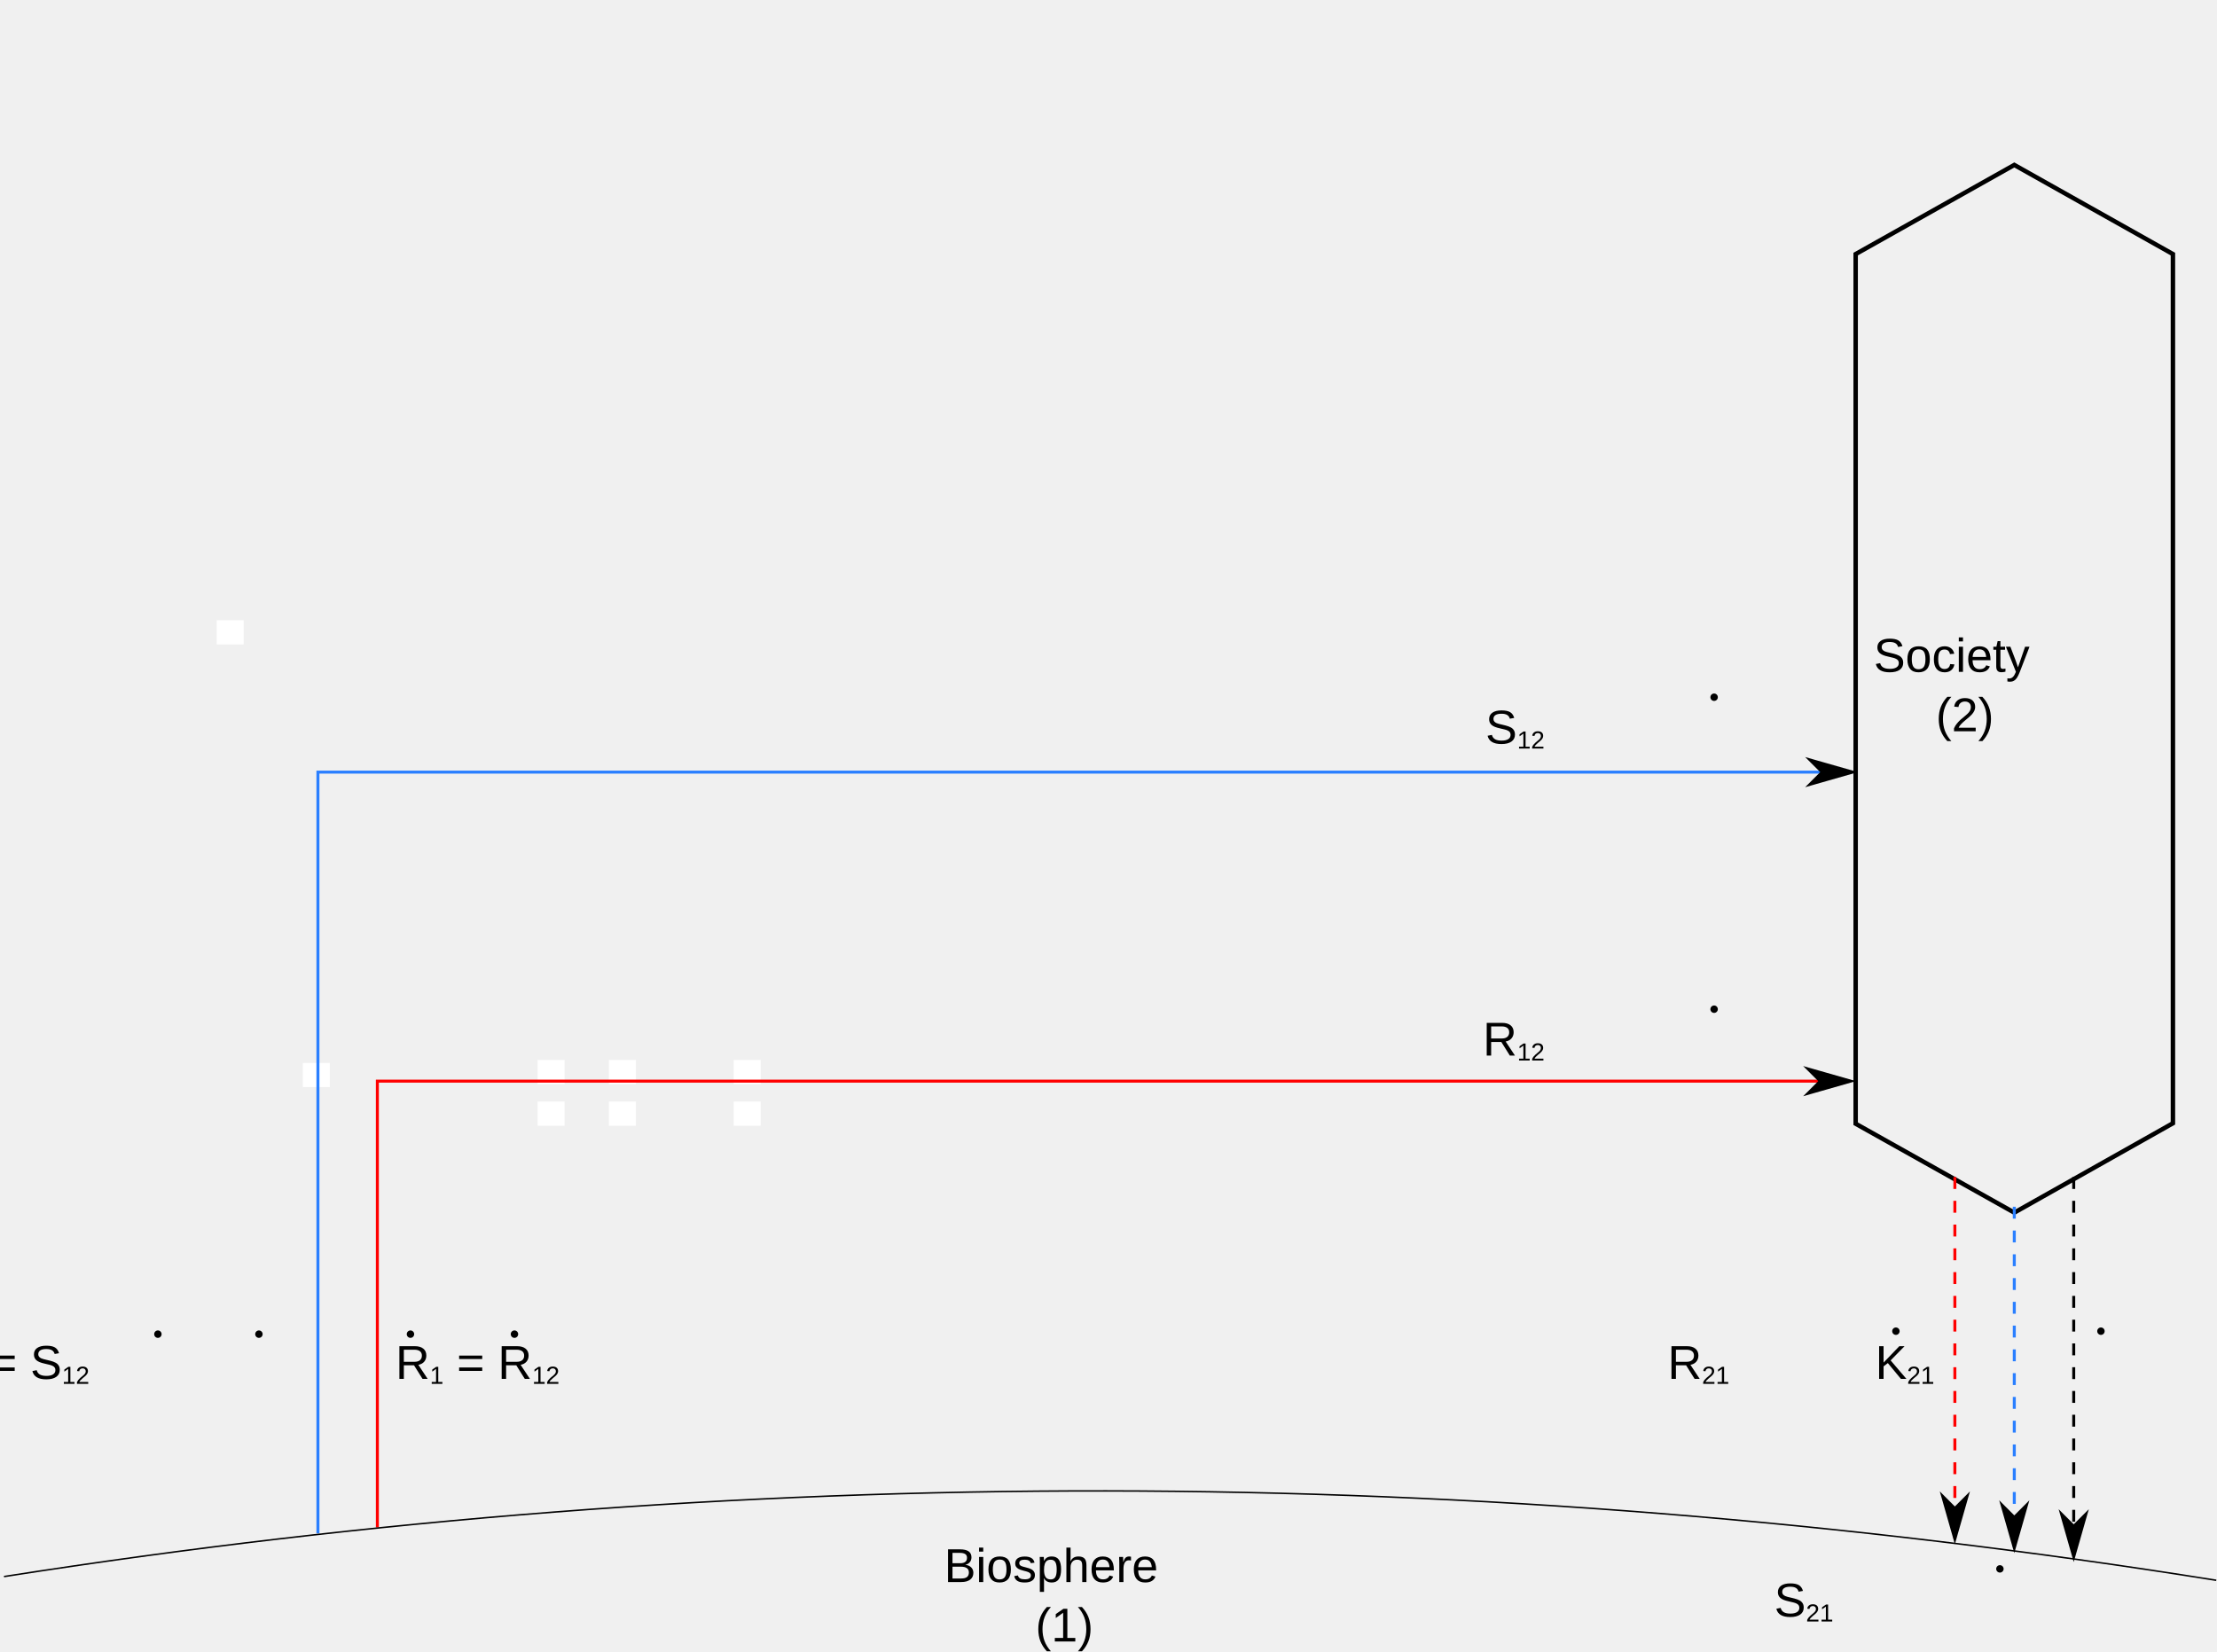
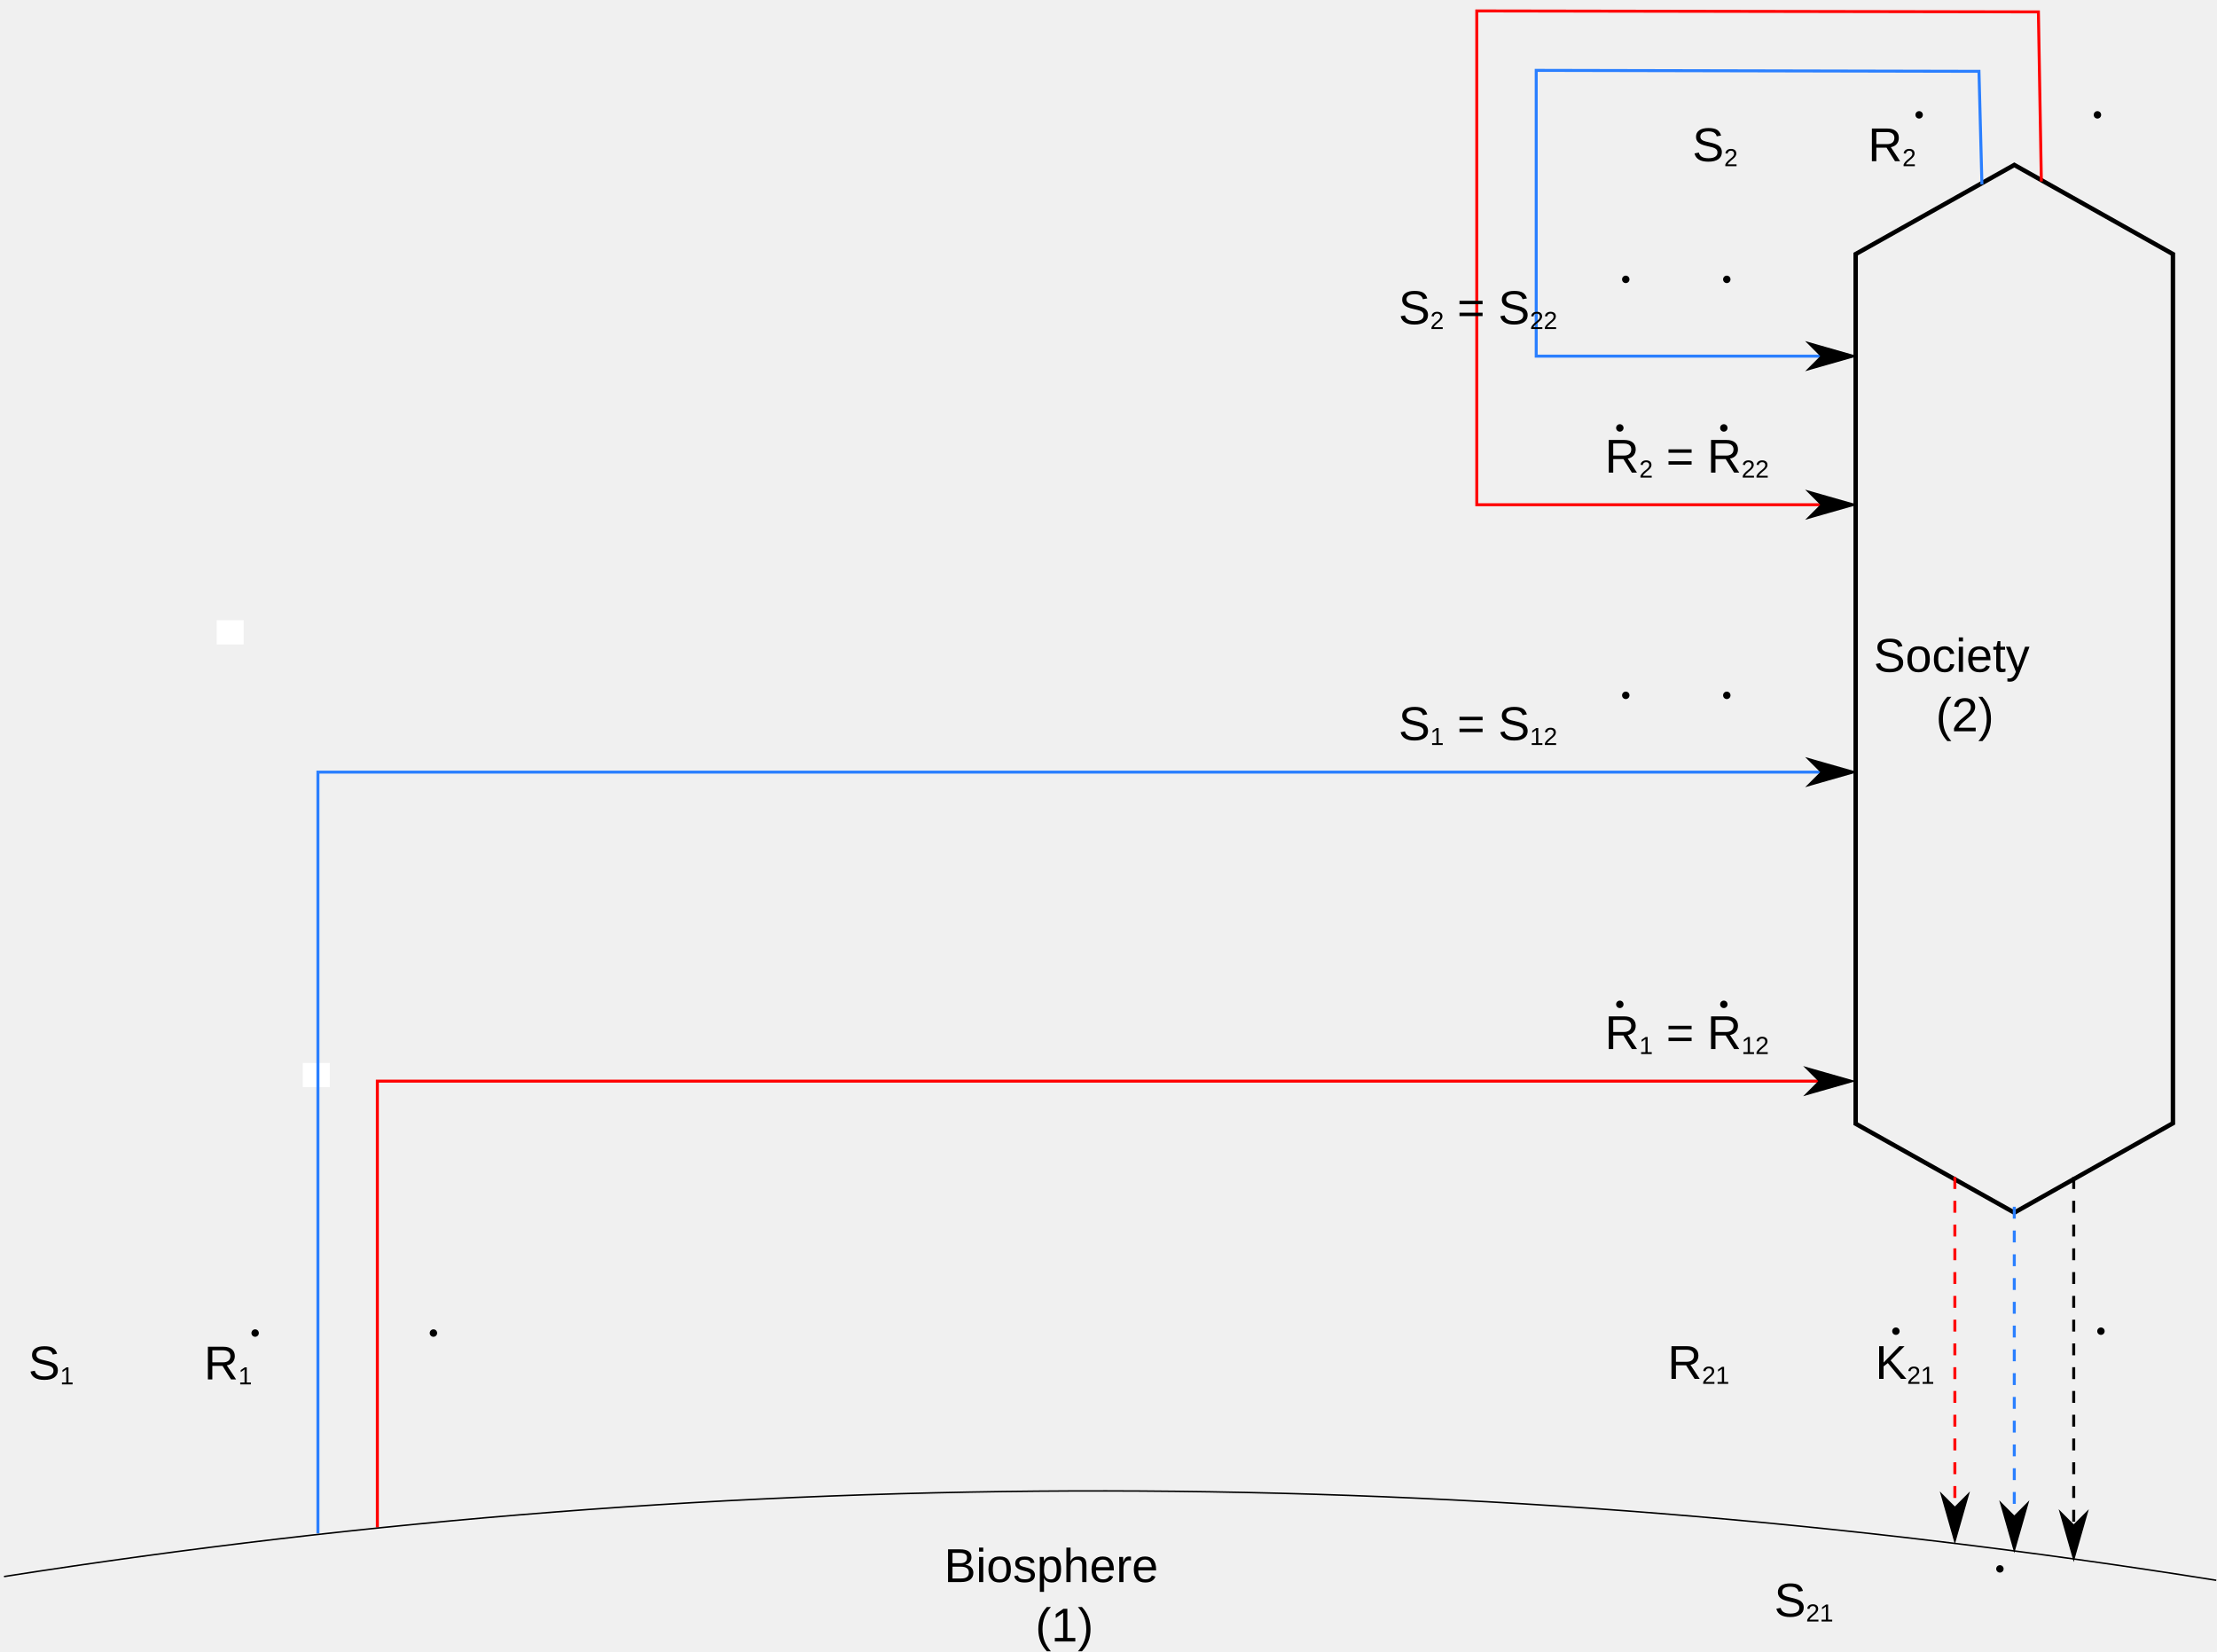
<svg xmlns="http://www.w3.org/2000/svg" version="1.1" width="1492.215" height="1111.64" id="svg2" xml:space="preserve">
  <defs id="defs6">
    <marker orient="auto" refY="0" refX="0" id="Arrow1Lstart" style="overflow:visible">
      <path id="path4143" d="M 0,0 5,-5 -12.5,0 5,5 0,0 z" style="fill-rule:evenodd;stroke:#000000;stroke-width:1pt;marker-start:none" transform="matrix(0.8,0,0,0.8,10,0)" />
    </marker>
    <marker orient="auto" refY="0" refX="0" id="Arrow1Lend" style="overflow:visible">
      <path id="path4132" d="M 0,0 5,-5 -12.5,0 5,5 0,0 z" style="fill-rule:evenodd;stroke:#000000;stroke-width:1pt;marker-start:none" transform="matrix(-0.8,0,0,-0.8,-10,0)" />
    </marker>
    <marker style="overflow:visible" id="InfiniteLineStart" refX="0" refY="0" orient="auto">
      <g id="g4065" transform="translate(-13,0)">
        <circle d="M 3.8,0 C 3.8,0.442 3.442,0.8 3,0.8 2.558,0.8 2.2,0.442 2.2,0 c 0,-0.442 0.358,-0.8 0.8,-0.8 0.442,0 0.8,0.358 0.8,0.8 z" id="circle4067" r="0.8" cy="0" cx="3" />
        <circle d="M 7.3,0 C 7.3,0.442 6.942,0.8 6.5,0.8 6.058,0.8 5.7,0.442 5.7,0 c 0,-0.442 0.358,-0.8 0.8,-0.8 0.442,0 0.8,0.358 0.8,0.8 z" id="circle4069" r="0.8" cy="0" cx="6.5" />
        <circle d="M 10.8,0 C 10.8,0.442 10.442,0.8 10,0.8 9.558,0.8 9.2,0.442 9.2,0 c 0,-0.442 0.358,-0.8 0.8,-0.8 0.442,0 0.8,0.358 0.8,0.8 z" id="circle4071" r="0.8" cy="0" cx="10" />
      </g>
    </marker>
    <marker orient="auto" refY="0" refX="0" id="InfiniteLineStart-3" style="overflow:visible">
      <g transform="translate(-13,0)" id="g4065-9">
        <circle cx="3" cy="0" r="0.8" id="circle4067-9" d="M 3.8,0 C 3.8,0.442 3.442,0.8 3,0.8 2.558,0.8 2.2,0.442 2.2,0 c 0,-0.442 0.358,-0.8 0.8,-0.8 0.442,0 0.8,0.358 0.8,0.8 z" />
        <circle cx="6.5" cy="0" r="0.8" id="circle4069-7" d="M 7.3,0 C 7.3,0.442 6.942,0.8 6.5,0.8 6.058,0.8 5.7,0.442 5.7,0 c 0,-0.442 0.358,-0.8 0.8,-0.8 0.442,0 0.8,0.358 0.8,0.8 z" />
        <circle cx="10" cy="0" r="0.8" id="circle4071-0" d="M 10.8,0 C 10.8,0.442 10.442,0.8 10,0.8 9.558,0.8 9.2,0.442 9.2,0 c 0,-0.442 0.358,-0.8 0.8,-0.8 0.442,0 0.8,0.358 0.8,0.8 z" />
      </g>
    </marker>
    <marker style="overflow:visible" id="Arrow1Lend-0" refX="0" refY="0" orient="auto">
      <path transform="matrix(-0.8,0,0,-0.8,-10,0)" style="fill-rule:evenodd;stroke:#000000;stroke-width:1pt;marker-start:none" d="M 0,0 5,-5 -12.5,0 5,5 0,0 z" id="path4132-2" />
    </marker>
    <marker style="overflow:visible" id="Arrow1Lstart-7" refX="0" refY="0" orient="auto">
      <path transform="matrix(0.8,0,0,0.8,10,0)" style="fill-rule:evenodd;stroke:#000000;stroke-width:1pt;marker-start:none" d="M 0,0 5,-5 -12.5,0 5,5 0,0 z" id="path4143-9" />
    </marker>
    <marker style="overflow:visible" id="EmptyDiamondL" refX="0" refY="0" orient="auto">
      <path transform="scale(0.8,0.8)" style="fill:#ffffff;fill-rule:evenodd;stroke:#000000;stroke-width:1pt;marker-start:none" d="M 0,-7.071 -7.071,0 0,7.071 7.071,0 0,-7.071 z" id="path4169" />
    </marker>
    <marker orient="auto" refY="0" refX="0" id="InfiniteLineStart-0" style="overflow:visible">
      <g transform="translate(-13,0)" id="g4065-5">
        <circle cx="3" cy="0" r="0.8" id="circle4067-6" d="M 3.8,0 C 3.8,0.442 3.442,0.8 3,0.8 2.558,0.8 2.2,0.442 2.2,0 c 0,-0.442 0.358,-0.8 0.8,-0.8 0.442,0 0.8,0.358 0.8,0.8 z" />
        <circle cx="6.5" cy="0" r="0.8" id="circle4069-78" d="M 7.3,0 C 7.3,0.442 6.942,0.8 6.5,0.8 6.058,0.8 5.7,0.442 5.7,0 c 0,-0.442 0.358,-0.8 0.8,-0.8 0.442,0 0.8,0.358 0.8,0.8 z" />
        <circle cx="10" cy="0" r="0.8" id="circle4071-06" d="M 10.8,0 C 10.8,0.442 10.442,0.8 10,0.8 9.558,0.8 9.2,0.442 9.2,0 c 0,-0.442 0.358,-0.8 0.8,-0.8 0.442,0 0.8,0.358 0.8,0.8 z" />
      </g>
    </marker>
    <marker style="overflow:visible" id="Arrow1Lend-7" refX="0" refY="0" orient="auto">
      <path transform="matrix(-0.8,0,0,-0.8,-10,0)" style="fill-rule:evenodd;stroke:#000000;stroke-width:1pt;marker-start:none" d="M 0,0 5,-5 -12.5,0 5,5 0,0 z" id="path4132-0" />
    </marker>
    <marker style="overflow:visible" id="Arrow1Lstart-0" refX="0" refY="0" orient="auto">
      <path transform="matrix(0.8,0,0,0.8,10,0)" style="fill-rule:evenodd;stroke:#000000;stroke-width:1pt;marker-start:none" d="M 0,0 5,-5 -12.5,0 5,5 0,0 z" id="path4143-5" />
    </marker>
  </defs>
  <g transform="matrix(1.25,0,0,-1.25,862.4153,701.1359)" id="g10">
    <g id="g12">
-       <rect style="fill:#ffffff;fill-opacity:1;stroke:none" id="rect5371" width="14.543" height="13.012" x="-400.47" y="9.886" transform="scale(1,-1)" />
-       <rect transform="scale(1,-1)" y="9.886" x="-362.07" height="13.012" width="14.543" id="rect5373" style="fill:#ffffff;fill-opacity:1;stroke:none" />
-       <rect style="fill:#ffffff;fill-opacity:1;stroke:none" id="rect5375" width="14.543" height="13.012" x="-294.87" y="9.886" transform="scale(1,-1)" />
-       <rect transform="scale(1,-1)" y="32.286" x="-400.47" height="13.012" width="14.543" id="rect5377" style="fill:#ffffff;fill-opacity:1;stroke:none" />
-       <rect style="fill:#ffffff;fill-opacity:1;stroke:none" id="rect5379" width="14.543" height="13.012" x="-362.07" y="32.286" transform="scale(1,-1)" />
-       <rect transform="scale(1,-1)" y="32.286" x="-294.87" height="13.012" width="14.543" id="rect5381" style="fill:#ffffff;fill-opacity:1;stroke:none" />
      <rect transform="scale(1,-1)" y="11.486" x="-526.87" height="13.012" width="14.543" id="rect5369" style="fill:#ffffff;fill-opacity:1;stroke:none" />
      <rect style="fill:#ffffff;fill-opacity:1;stroke:none" id="rect5367" width="14.543" height="13.012" x="-573.27" y="-226.914" transform="scale(1,-1)" />
      <text transform="scale(1,-1)" id="text4115" y="291.016" x="-91.893" style="font-size:25.6px;font-style:normal;font-variant:normal;font-weight:normal;font-stretch:normal;text-align:center;line-height:125%;letter-spacing:0px;word-spacing:0px;text-anchor:middle;fill:#000000;fill-opacity:1;stroke:none;font-family:Arial;-inkscape-font-specification:Arial" xml:space="preserve">
        <tspan y="291.016" x="-91.893" id="tspan4117">Biosphere</tspan>
        <tspan y="323.016" x="-91.893" id="tspan4119">(1)</tspan>
      </text>
      <path id="path3349" d="m 306.325,-21.278 -793.062,0 0,-240.344" style="fill:none;stroke:#ff0000;stroke-width:1.6;stroke-linecap:butt;stroke-linejoin:miter;stroke-opacity:1;marker-start:url(#Arrow1Lstart);marker-end:none" />
-       <text transform="scale(1,-1)" id="text4782" y="181.615" x="-476.961" style="font-size:25.6px;font-style:normal;font-variant:normal;font-weight:normal;font-stretch:normal;text-align:start;line-height:125%;letter-spacing:0px;word-spacing:0px;text-anchor:start;fill:#000000;fill-opacity:1;stroke:none;font-family:Arial;-inkscape-font-specification:Arial" xml:space="preserve">
-         <tspan id="tspan3042" x="-476.961" y="181.615">R<tspan style="font-size:52%;baseline-shift:sub" id="tspan3067">1</tspan> = R<tspan style="font-size:52%;text-align:start;text-anchor:start;baseline-shift:sub" id="tspan3044">12</tspan>
+       <text transform="scale(1,-1)" id="text4782" y="4.015" x="174.239" style="font-size:25.6px;font-style:normal;font-variant:normal;font-weight:normal;font-stretch:normal;text-align:start;line-height:125%;letter-spacing:0px;word-spacing:0px;text-anchor:start;fill:#000000;fill-opacity:1;stroke:none;font-family:Arial;-inkscape-font-specification:Arial" xml:space="preserve">
+         <tspan id="tspan3042" x="174.239" y="4.015">R<tspan style="font-size:52%;baseline-shift:sub" id="tspan3067">1</tspan> = R<tspan style="font-size:52%;text-align:start;text-anchor:start;baseline-shift:sub" id="tspan3044">12</tspan>
        </tspan>
      </text>
-       <path transform="matrix(0.07404241,0,0,-0.1031305,-455.4258,-131.7017)" d="m -155.143,250.419 c 0,10.71 -12.093,19.393 -27.012,19.393 -14.918,0 -27.012,-8.682 -27.012,-19.393 0,-10.71 12.093,-19.393 27.012,-19.393 14.918,0 27.012,8.682 27.012,19.393 z" id="path4796" style="fill:#000000;fill-opacity:1;stroke:none" />
+       <path transform="matrix(0.07404241,0,0,-0.1031305,195.7742,45.89831)" d="m -155.143,250.419 a 27.012,19.393 0 1 1 -54.023,0 27.012,19.393 0 1 1 54.023,0 z" id="path4796" style="fill:#000000;fill-opacity:1;stroke:none" />
      <text xml:space="preserve" style="font-size:25.6px;font-style:normal;font-variant:normal;font-weight:normal;font-stretch:normal;text-align:center;line-height:125%;letter-spacing:0px;word-spacing:0px;text-anchor:middle;fill:#000000;fill-opacity:1;stroke:none;font-family:Arial;-inkscape-font-specification:Arial" x="392.962" y="-199.124" id="text3119" transform="scale(1,-1)">
        <tspan id="tspan3123" x="392.962" y="-199.124">Society</tspan>
        <tspan id="tspan3125" x="392.962" y="-167.124">(2)</tspan>
      </text>
      <path d="m 309.271,-44.212 0,468.3 85.42,48 85.417,-48 0,-468.047 -85.417,-48.125 z" id="path4124" style="fill:none;stroke:#000000;stroke-width:2.4;stroke-linecap:butt;stroke-linejoin:miter;stroke-miterlimit:4;stroke-opacity:1;stroke-dasharray:none" />
      <path d="m 394.689,-88.931 0,-183.394" id="path4841" style="fill:none;stroke:#2a7fff;stroke-width:1.6;stroke-linecap:butt;stroke-linejoin:miter;stroke-miterlimit:4;stroke-opacity:1;stroke-dasharray:6.4, 6.4;stroke-dashoffset:0;marker-end:url(#Arrow1Lend)" />
      <text transform="scale(1,-1)" id="text4843" y="309.615" x="411.094" style="font-size:25.6px;font-style:normal;font-variant:normal;font-weight:normal;font-stretch:normal;text-align:end;line-height:125%;letter-spacing:0px;word-spacing:0px;text-anchor:end;fill:#000000;fill-opacity:1;stroke:none;font-family:Arial;-inkscape-font-specification:Arial" xml:space="preserve">
        <tspan y="309.615" x="411.094" id="tspan4845">S<tspan id="tspan4847" style="font-size:52%;baseline-shift:sub">21</tspan>
        </tspan>
      </text>
      <path transform="matrix(0.07404241,0,0,-0.1031305,400.4304,-258.1017)" d="m -155.143,250.419 c 0,10.71 -12.093,19.393 -27.012,19.393 -14.918,0 -27.012,-8.682 -27.012,-19.393 0,-10.71 12.093,-19.393 27.012,-19.393 14.918,0 27.012,8.682 27.012,19.393 z" id="path4849" style="fill:#000000;fill-opacity:1;stroke:none" />
      <path style="fill:none;stroke:#ff0000;stroke-width:1.6;stroke-linecap:butt;stroke-linejoin:miter;stroke-miterlimit:4;stroke-opacity:1;stroke-dasharray:6.4, 6.4;stroke-dashoffset:0;marker-end:url(#Arrow1Lend)" id="path4255" d="m 362.689,-72.931 0,-194.594" />
      <text xml:space="preserve" style="font-size:25.6px;font-style:normal;font-variant:normal;font-weight:normal;font-stretch:normal;text-align:end;line-height:125%;letter-spacing:0px;word-spacing:0px;text-anchor:end;fill:#000000;fill-opacity:1;stroke:none;font-family:Arial;-inkscape-font-specification:Arial" x="355.094" y="181.615" id="text4257" transform="scale(1,-1)">
        <tspan id="tspan4259" x="355.094" y="181.615">R<tspan style="font-size:52%;baseline-shift:sub" id="tspan4261">21</tspan>
        </tspan>
      </text>
      <path style="fill:#000000;fill-opacity:1;stroke:none" id="path4263" d="m -155.143,250.419 c 0,10.71 -12.093,19.393 -27.012,19.393 -14.918,0 -27.012,-8.682 -27.012,-19.393 0,-10.71 12.093,-19.393 27.012,-19.393 14.918,0 27.012,8.682 27.012,19.393 z" transform="matrix(0.07404241,0,0,-0.1031305,344.4304,-130.1017)" />
      <path d="m 426.689,-72.931 0,-204.194" id="path4265" style="fill:none;stroke:#000000;stroke-width:1.6;stroke-linecap:butt;stroke-linejoin:miter;stroke-miterlimit:4;stroke-opacity:1;stroke-dasharray:6.4, 6.4;stroke-dashoffset:0;marker-end:url(#Arrow1Lend)" />
      <text transform="scale(1,-1)" id="text4267" y="181.615" x="465.494" style="font-size:25.6px;font-style:normal;font-variant:normal;font-weight:normal;font-stretch:normal;text-align:end;line-height:125%;letter-spacing:0px;word-spacing:0px;text-anchor:end;fill:#000000;fill-opacity:1;stroke:none;font-family:Arial;-inkscape-font-specification:Arial" xml:space="preserve">
        <tspan y="181.615" x="465.494" id="tspan4269">K<tspan id="tspan4271" style="font-size:52%;baseline-shift:sub">21</tspan>
        </tspan>
      </text>
      <path transform="matrix(0.07404241,0,0,-0.1031305,454.8304,-130.1017)" d="m -155.143,250.419 c 0,10.71 -12.093,19.393 -27.012,19.393 -14.918,0 -27.012,-8.682 -27.012,-19.393 0,-10.71 12.093,-19.393 27.012,-19.393 14.918,0 27.012,8.682 27.012,19.393 z" id="path4273" style="fill:#000000;fill-opacity:1;stroke:none" />
      <text xml:space="preserve" style="font-size:40px;font-style:normal;font-weight:normal;line-height:125%;letter-spacing:0px;word-spacing:0px;fill:#000000;fill-opacity:1;stroke:none;font-family:Sans" x="1491.808" y="664.912" id="text3105" transform="matrix(0.8,0,0,-0.8,-637.6017,333.1218)">
        <tspan id="tspan3107" x="1491.808" y="664.912" />
      </text>
      <g id="g10-3" transform="translate(1225.022,-64.78471)">
        <g id="g12-9">
          <text transform="matrix(0.8,0,0,-0.8,-637.6017,333.1218)" id="text3105-3" y="664.912" x="1491.808" style="font-size:40px;font-style:normal;font-weight:normal;line-height:125%;letter-spacing:0px;word-spacing:0px;fill:#000000;fill-opacity:1;stroke:none;font-family:Sans" xml:space="preserve">
            <tspan y="664.912" x="1491.808" id="tspan3107-8" />
          </text>
        </g>
      </g>
-       <text xml:space="preserve" style="font-size:25.6px;font-style:normal;font-variant:normal;font-weight:normal;font-stretch:normal;text-align:end;line-height:125%;letter-spacing:0px;word-spacing:0px;text-anchor:end;fill:#000000;fill-opacity:1;stroke:none;font-family:Arial;-inkscape-font-specification:Arial" x="255.607" y="-160.487" id="text6397" transform="scale(1,-1)">
-         <tspan id="tspan6399" x="255.607" y="-160.487">S<tspan style="font-size:52%;baseline-shift:sub" id="tspan6401">12</tspan>
+       <text xml:space="preserve" style="font-size:25.6px;font-style:normal;font-variant:normal;font-weight:normal;font-stretch:normal;text-align:end;line-height:125%;letter-spacing:0px;word-spacing:0px;text-anchor:end;fill:#000000;fill-opacity:1;stroke:none;font-family:Arial;-inkscape-font-specification:Arial" x="-536.393" y="181.913" id="text6397" transform="scale(1,-1)">
+         <tspan id="tspan6399" x="-536.393" y="181.913">S<tspan style="font-size:52%;baseline-shift:sub" id="tspan6401">1</tspan>
        </tspan>
      </text>
-       <path style="fill:#000000;fill-opacity:1;stroke:none" id="path6403" d="m -155.143,250.419 c 0,10.71 -12.093,19.393 -27.012,19.393 -14.918,0 -27.012,-8.682 -27.012,-19.393 0,-10.71 12.093,-19.393 27.012,-19.393 14.918,0 27.012,8.682 27.012,19.393 z" transform="matrix(0.07404241,0,0,-0.1031305,246.5436,211.2853)" />
+       <path style="fill:#000000;fill-opacity:1;stroke:none" id="path6403" d="m -155.143,250.419 a 27.012,19.393 0 1 1 -54.023,0 27.012,19.393 0 1 1 54.023,0 z" transform="matrix(0.07404241,0,0,-0.1031305,-539.0564,-131.1147)" />
      <path style="fill:none;stroke:#2a7fff;stroke-width:1.6;stroke-linecap:butt;stroke-linejoin:miter;stroke-opacity:1;marker-start:url(#Arrow1Lstart);marker-end:none" d="m 307.394,145.122 -826.131,0 0,-409.944" id="path4213" />
-       <text xml:space="preserve" style="font-size:25.6px;font-style:normal;font-variant:normal;font-weight:normal;font-stretch:normal;text-align:end;line-height:125%;letter-spacing:0px;word-spacing:0px;text-anchor:end;fill:#000000;fill-opacity:1;stroke:none;font-family:Arial;-inkscape-font-specification:Arial" x="255.607" y="7.513" id="text4223" transform="scale(1,-1)">
-         <tspan id="tspan4225" x="255.607" y="7.513">R<tspan style="font-size:52%;baseline-shift:sub" id="tspan4227">12</tspan>
+       <text xml:space="preserve" style="font-size:25.6px;font-style:normal;font-variant:normal;font-weight:normal;font-stretch:normal;text-align:end;line-height:125%;letter-spacing:0px;word-spacing:0px;text-anchor:end;fill:#000000;fill-opacity:1;stroke:none;font-family:Arial;-inkscape-font-specification:Arial" x="-440.393" y="181.913" id="text4223" transform="scale(1,-1)">
+         <tspan id="tspan4225" x="-440.393" y="181.913">R<tspan style="font-size:52%;baseline-shift:sub" id="tspan4227">1</tspan>
        </tspan>
      </text>
-       <path style="fill:#000000;fill-opacity:1;stroke:none" id="path4229" d="m -155.143,250.419 c 0,10.71 -12.093,19.393 -27.012,19.393 -14.918,0 -27.012,-8.682 -27.012,-19.393 0,-10.71 12.093,-19.393 27.012,-19.393 14.918,0 27.012,8.682 27.012,19.393 z" transform="matrix(0.07404241,0,0,-0.1031305,246.5436,43.2853)" />
-       <text xml:space="preserve" style="font-size:25.6px;font-style:normal;font-variant:normal;font-weight:normal;font-stretch:normal;text-align:end;line-height:125%;letter-spacing:0px;word-spacing:0px;text-anchor:end;fill:#000000;fill-opacity:1;stroke:none;font-family:Arial;-inkscape-font-specification:Arial" x="-527.962" y="181.615" id="text4247" transform="scale(1,-1)">
-         <tspan y="181.615" x="-527.962" id="tspan4249">S<tspan style="font-size:52%;baseline-shift:sub" id="tspan3071">1</tspan> = S<tspan id="tspan4251" style="font-size:52%;baseline-shift:sub">12</tspan>
+       <path style="fill:#000000;fill-opacity:1;stroke:none" id="path4229" d="m -155.143,250.419 a 27.012,19.393 0 1 1 -54.023,0 27.012,19.393 0 1 1 54.023,0 z" transform="matrix(0.07404241,0,0,-0.1031305,-443.0564,-131.1147)" />
+       <text xml:space="preserve" style="font-size:25.6px;font-style:normal;font-variant:normal;font-weight:normal;font-stretch:normal;text-align:end;line-height:125%;letter-spacing:0px;word-spacing:0px;text-anchor:end;fill:#000000;fill-opacity:1;stroke:none;font-family:Arial;-inkscape-font-specification:Arial" x="262.438" y="-162.385" id="text4247" transform="scale(1,-1)">
+         <tspan y="-162.385" x="262.438" id="tspan4249">S<tspan style="font-size:52%;baseline-shift:sub" id="tspan3071">1</tspan> = S<tspan id="tspan4251" style="font-size:52%;baseline-shift:sub">12</tspan>
        </tspan>
      </text>
-       <path style="fill:#000000;fill-opacity:1;stroke:none" id="path4253" d="m -155.143,250.419 c 0,10.71 -12.093,19.393 -27.012,19.393 -14.918,0 -27.012,-8.682 -27.012,-19.393 0,-10.71 12.093,-19.393 27.012,-19.393 14.918,0 27.012,8.682 27.012,19.393 z" transform="matrix(0.07404241,0,0,-0.1031305,-537.0258,-131.7017)" />
+       <path style="fill:#000000;fill-opacity:1;stroke:none" id="path4253" d="m -155.143,250.419 a 27.012,19.393 0 1 1 -54.023,0 27.012,19.393 0 1 1 54.023,0 z" transform="matrix(0.07404241,0,0,-0.1031305,253.3742,212.2983)" />
      <path style="fill:none;stroke:#000000;stroke-width:0.8px;stroke-linecap:butt;stroke-linejoin:miter;stroke-opacity:1" d="m -687.781,-288.069 c 394.415,61.799 791.458,61.868 1191.221,-2.005" id="path3256" />
-       <path style="fill:#000000;fill-opacity:1;stroke:none" id="path3069" d="m -155.143,250.419 a 27.012,19.393 0 1 1 -54.023,0 27.012,19.393 0 1 1 54.023,0 z" transform="matrix(0.07404241,0,0,-0.1031305,-399.4258,-131.7017)" />
-       <path transform="matrix(0.07404241,0,0,-0.1031305,-591.4258,-131.7017)" d="m -155.143,250.419 a 27.012,19.393 0 1 1 -54.023,0 27.012,19.393 0 1 1 54.023,0 z" id="path3073" style="fill:#000000;fill-opacity:1;stroke:none" />
+       <path style="fill:#000000;fill-opacity:1;stroke:none" id="path3069" d="m -155.143,250.419 a 27.012,19.393 0 1 1 -54.023,0 27.012,19.393 0 1 1 54.023,0 z" transform="matrix(0.07404241,0,0,-0.1031305,251.7742,45.89831)" />
+       <path transform="matrix(0.07404241,0,0,-0.1031305,198.9742,212.2983)" d="m -155.143,250.419 a 27.012,19.393 0 1 1 -54.023,0 27.012,19.393 0 1 1 54.023,0 z" id="path3073" style="fill:#000000;fill-opacity:1;stroke:none" />
+       <path id="path3071" d="m 307.394,369.122 -170.131,0 0,153.894 238.403,-0.511 1.597,-60.928" style="fill:none;stroke:#2a7fff;stroke-width:1.6;stroke-linecap:butt;stroke-linejoin:miter;stroke-opacity:1;marker-start:url(#Arrow1Lstart);marker-end:none" />
+       <path style="fill:none;stroke:#ff0000;stroke-width:1.6;stroke-linecap:butt;stroke-linejoin:miter;stroke-opacity:1;marker-start:url(#Arrow1Lstart);marker-end:none" d="m 307.394,289.122 -202.131,0 0,265.894 302.403,-0.511 1.597,-91.328" id="path3074" />
+       <text transform="scale(1,-1)" id="text3076" y="-474.087" x="359.607" style="font-size:25.6px;font-style:normal;font-variant:normal;font-weight:normal;font-stretch:normal;text-align:end;line-height:125%;letter-spacing:0px;word-spacing:0px;text-anchor:end;fill:#000000;fill-opacity:1;stroke:none;font-family:Arial;-inkscape-font-specification:Arial" xml:space="preserve">
+         <tspan y="-474.087" x="359.607" id="tspan3078">S<tspan id="tspan3080" style="font-size:52%;baseline-shift:sub">2</tspan>
+         </tspan>
+       </text>
+       <path transform="matrix(0.07404241,0,0,-0.1031305,356.9436,524.8853)" d="m -155.143,250.419 a 27.012,19.393 0 1 1 -54.023,0 27.012,19.393 0 1 1 54.023,0 z" id="path3082" style="fill:#000000;fill-opacity:1;stroke:none" />
+       <text transform="scale(1,-1)" id="text3084" y="-474.087" x="455.607" style="font-size:25.6px;font-style:normal;font-variant:normal;font-weight:normal;font-stretch:normal;text-align:end;line-height:125%;letter-spacing:0px;word-spacing:0px;text-anchor:end;fill:#000000;fill-opacity:1;stroke:none;font-family:Arial;-inkscape-font-specification:Arial" xml:space="preserve">
+         <tspan y="-474.087" x="455.607" id="tspan3086">R<tspan id="tspan3088" style="font-size:52%;baseline-shift:sub">2</tspan>
+         </tspan>
+       </text>
+       <path transform="matrix(0.07404241,0,0,-0.1031305,452.9436,524.8853)" d="m -155.143,250.419 a 27.012,19.393 0 1 1 -54.023,0 27.012,19.393 0 1 1 54.023,0 z" id="path3090" style="fill:#000000;fill-opacity:1;stroke:none" />
+       <text xml:space="preserve" style="font-size:25.6px;font-style:normal;font-variant:normal;font-weight:normal;font-stretch:normal;text-align:start;line-height:125%;letter-spacing:0px;word-spacing:0px;text-anchor:start;fill:#000000;fill-opacity:1;stroke:none;font-family:Arial;-inkscape-font-specification:Arial" x="174.239" y="-306.385" id="text3092" transform="scale(1,-1)">
+         <tspan y="-306.385" x="174.239" id="tspan3094">R<tspan id="tspan3096" style="font-size:52%;baseline-shift:sub">2</tspan> = R<tspan id="tspan3098" style="font-size:52%;text-align:start;text-anchor:start;baseline-shift:sub">22</tspan>
+         </tspan>
+       </text>
+       <path style="fill:#000000;fill-opacity:1;stroke:none" id="path3100" d="m -155.143,250.419 a 27.012,19.393 0 1 1 -54.023,0 27.012,19.393 0 1 1 54.023,0 z" transform="matrix(0.07404241,0,0,-0.1031305,195.7742,356.2983)" />
+       <path transform="matrix(0.07404241,0,0,-0.1031305,251.7742,356.2983)" d="m -155.143,250.419 a 27.012,19.393 0 1 1 -54.023,0 27.012,19.393 0 1 1 54.023,0 z" id="path3102" style="fill:#000000;fill-opacity:1;stroke:none" />
+       <text transform="scale(1,-1)" id="text3104" y="-386.385" x="262.438" style="font-size:25.6px;font-style:normal;font-variant:normal;font-weight:normal;font-stretch:normal;text-align:end;line-height:125%;letter-spacing:0px;word-spacing:0px;text-anchor:end;fill:#000000;fill-opacity:1;stroke:none;font-family:Arial;-inkscape-font-specification:Arial" xml:space="preserve">
+         <tspan id="tspan3106" x="262.438" y="-386.385">S<tspan id="tspan3108" style="font-size:52%;baseline-shift:sub">2</tspan> = S<tspan style="font-size:52%;baseline-shift:sub" id="tspan3110">22</tspan>
+         </tspan>
+       </text>
+       <path transform="matrix(0.07404241,0,0,-0.1031305,253.3742,436.2983)" d="m -155.143,250.419 a 27.012,19.393 0 1 1 -54.023,0 27.012,19.393 0 1 1 54.023,0 z" id="path3112" style="fill:#000000;fill-opacity:1;stroke:none" />
+       <path style="fill:#000000;fill-opacity:1;stroke:none" id="path3114" d="m -155.143,250.419 a 27.012,19.393 0 1 1 -54.023,0 27.012,19.393 0 1 1 54.023,0 z" transform="matrix(0.07404241,0,0,-0.1031305,198.9742,436.2983)" />
    </g>
  </g>
</svg>
